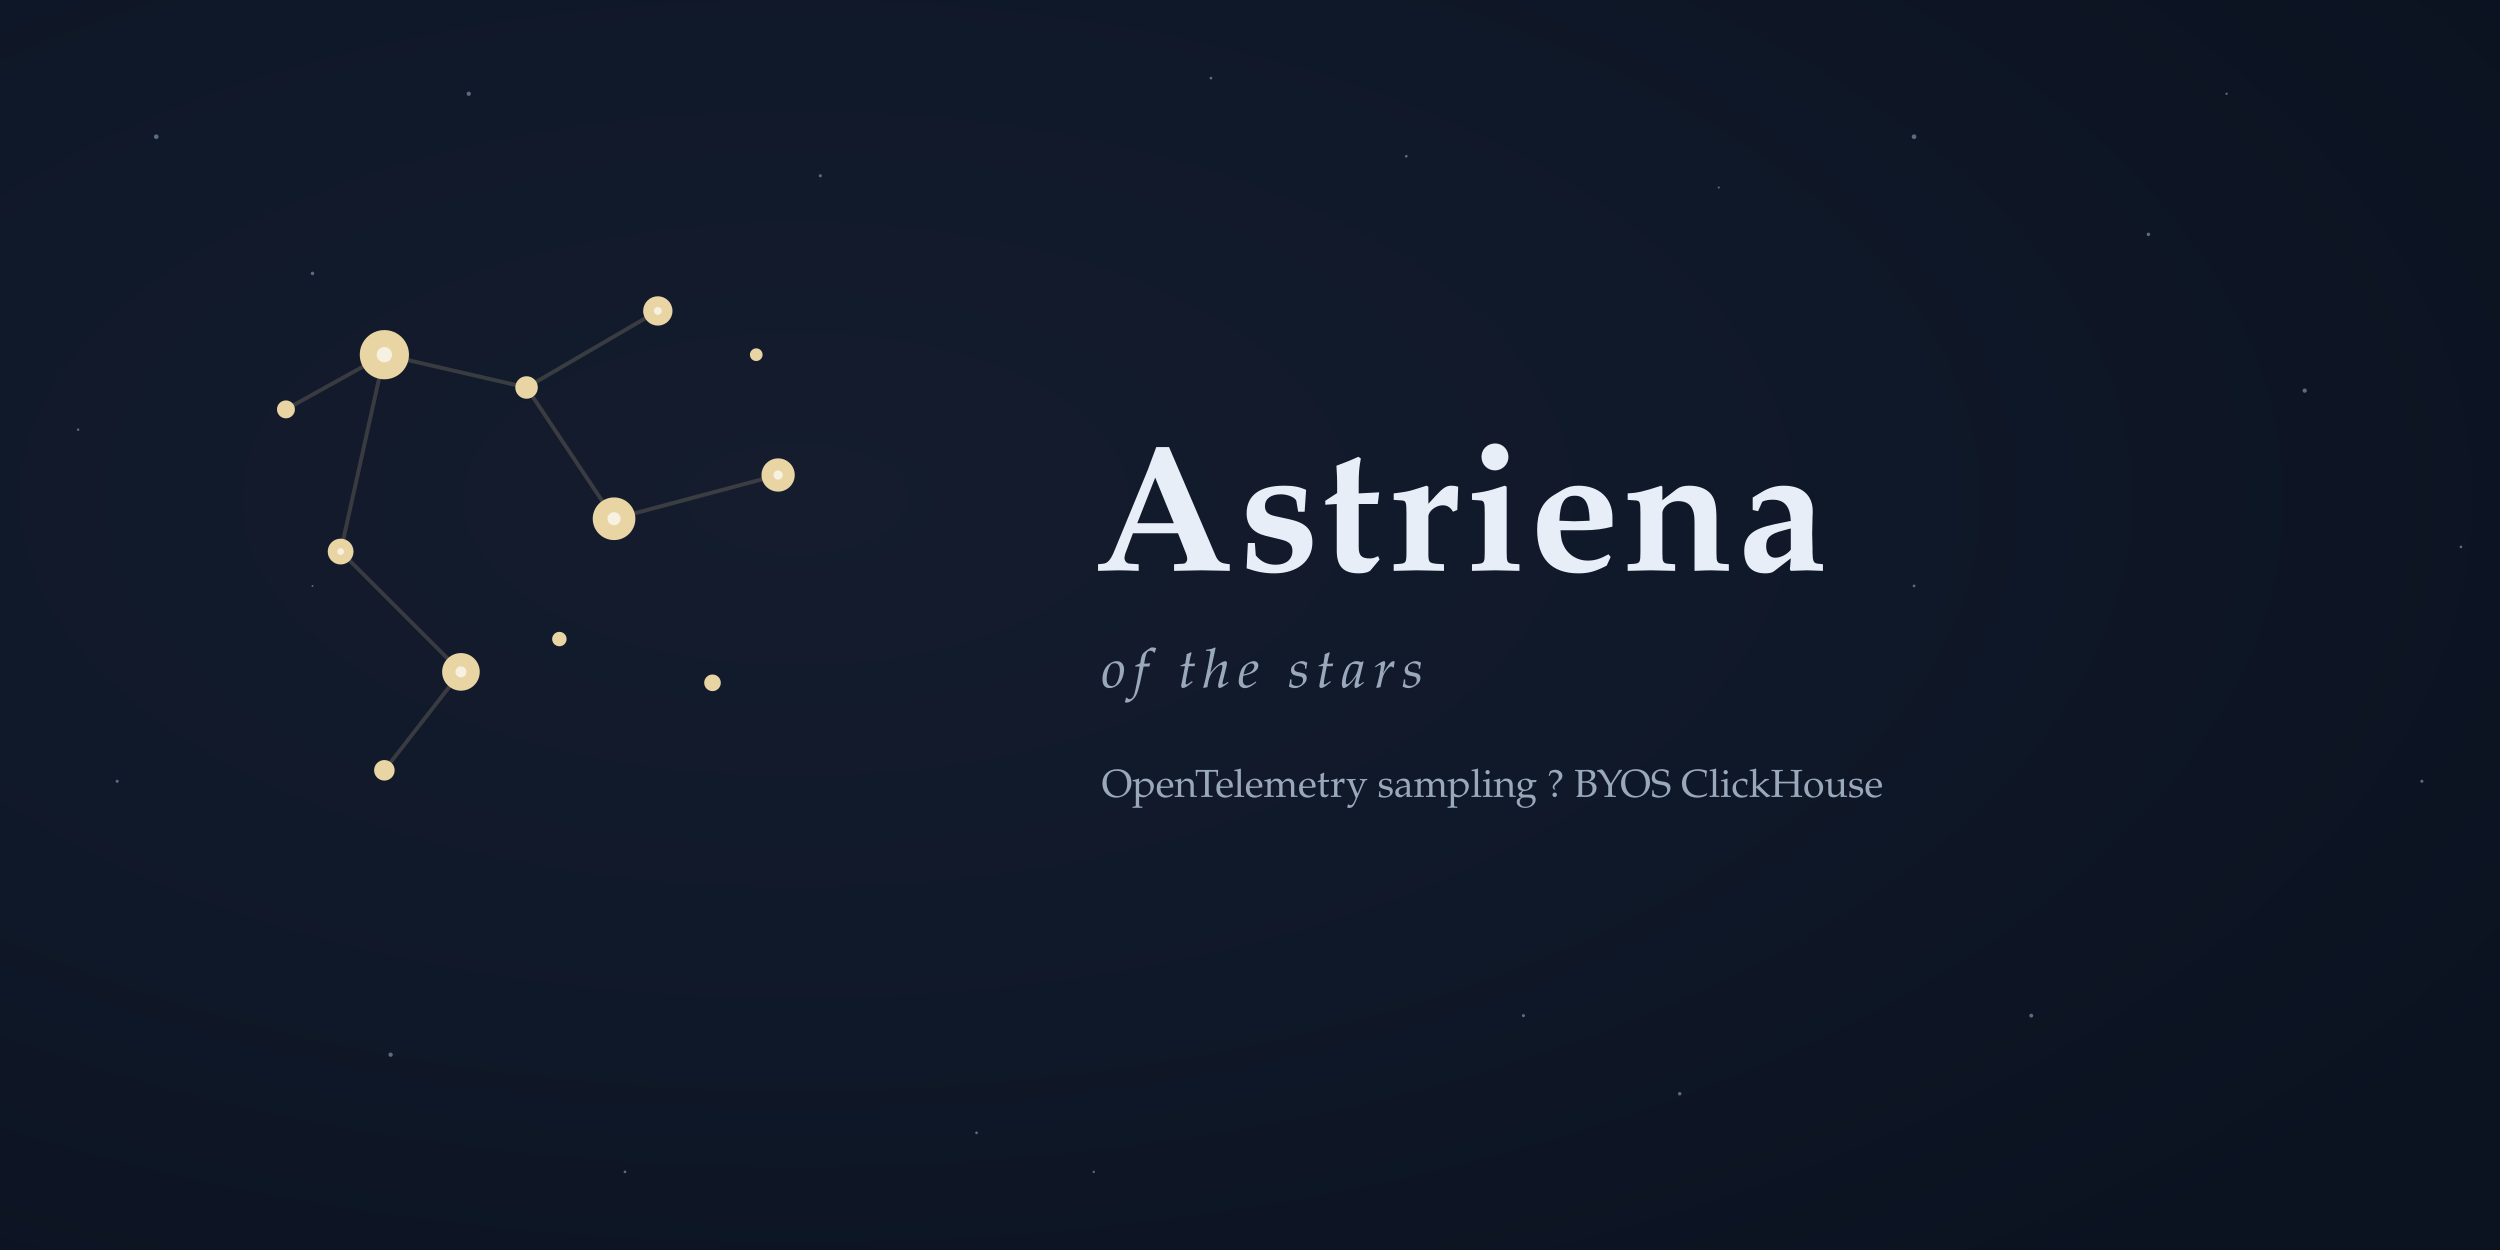
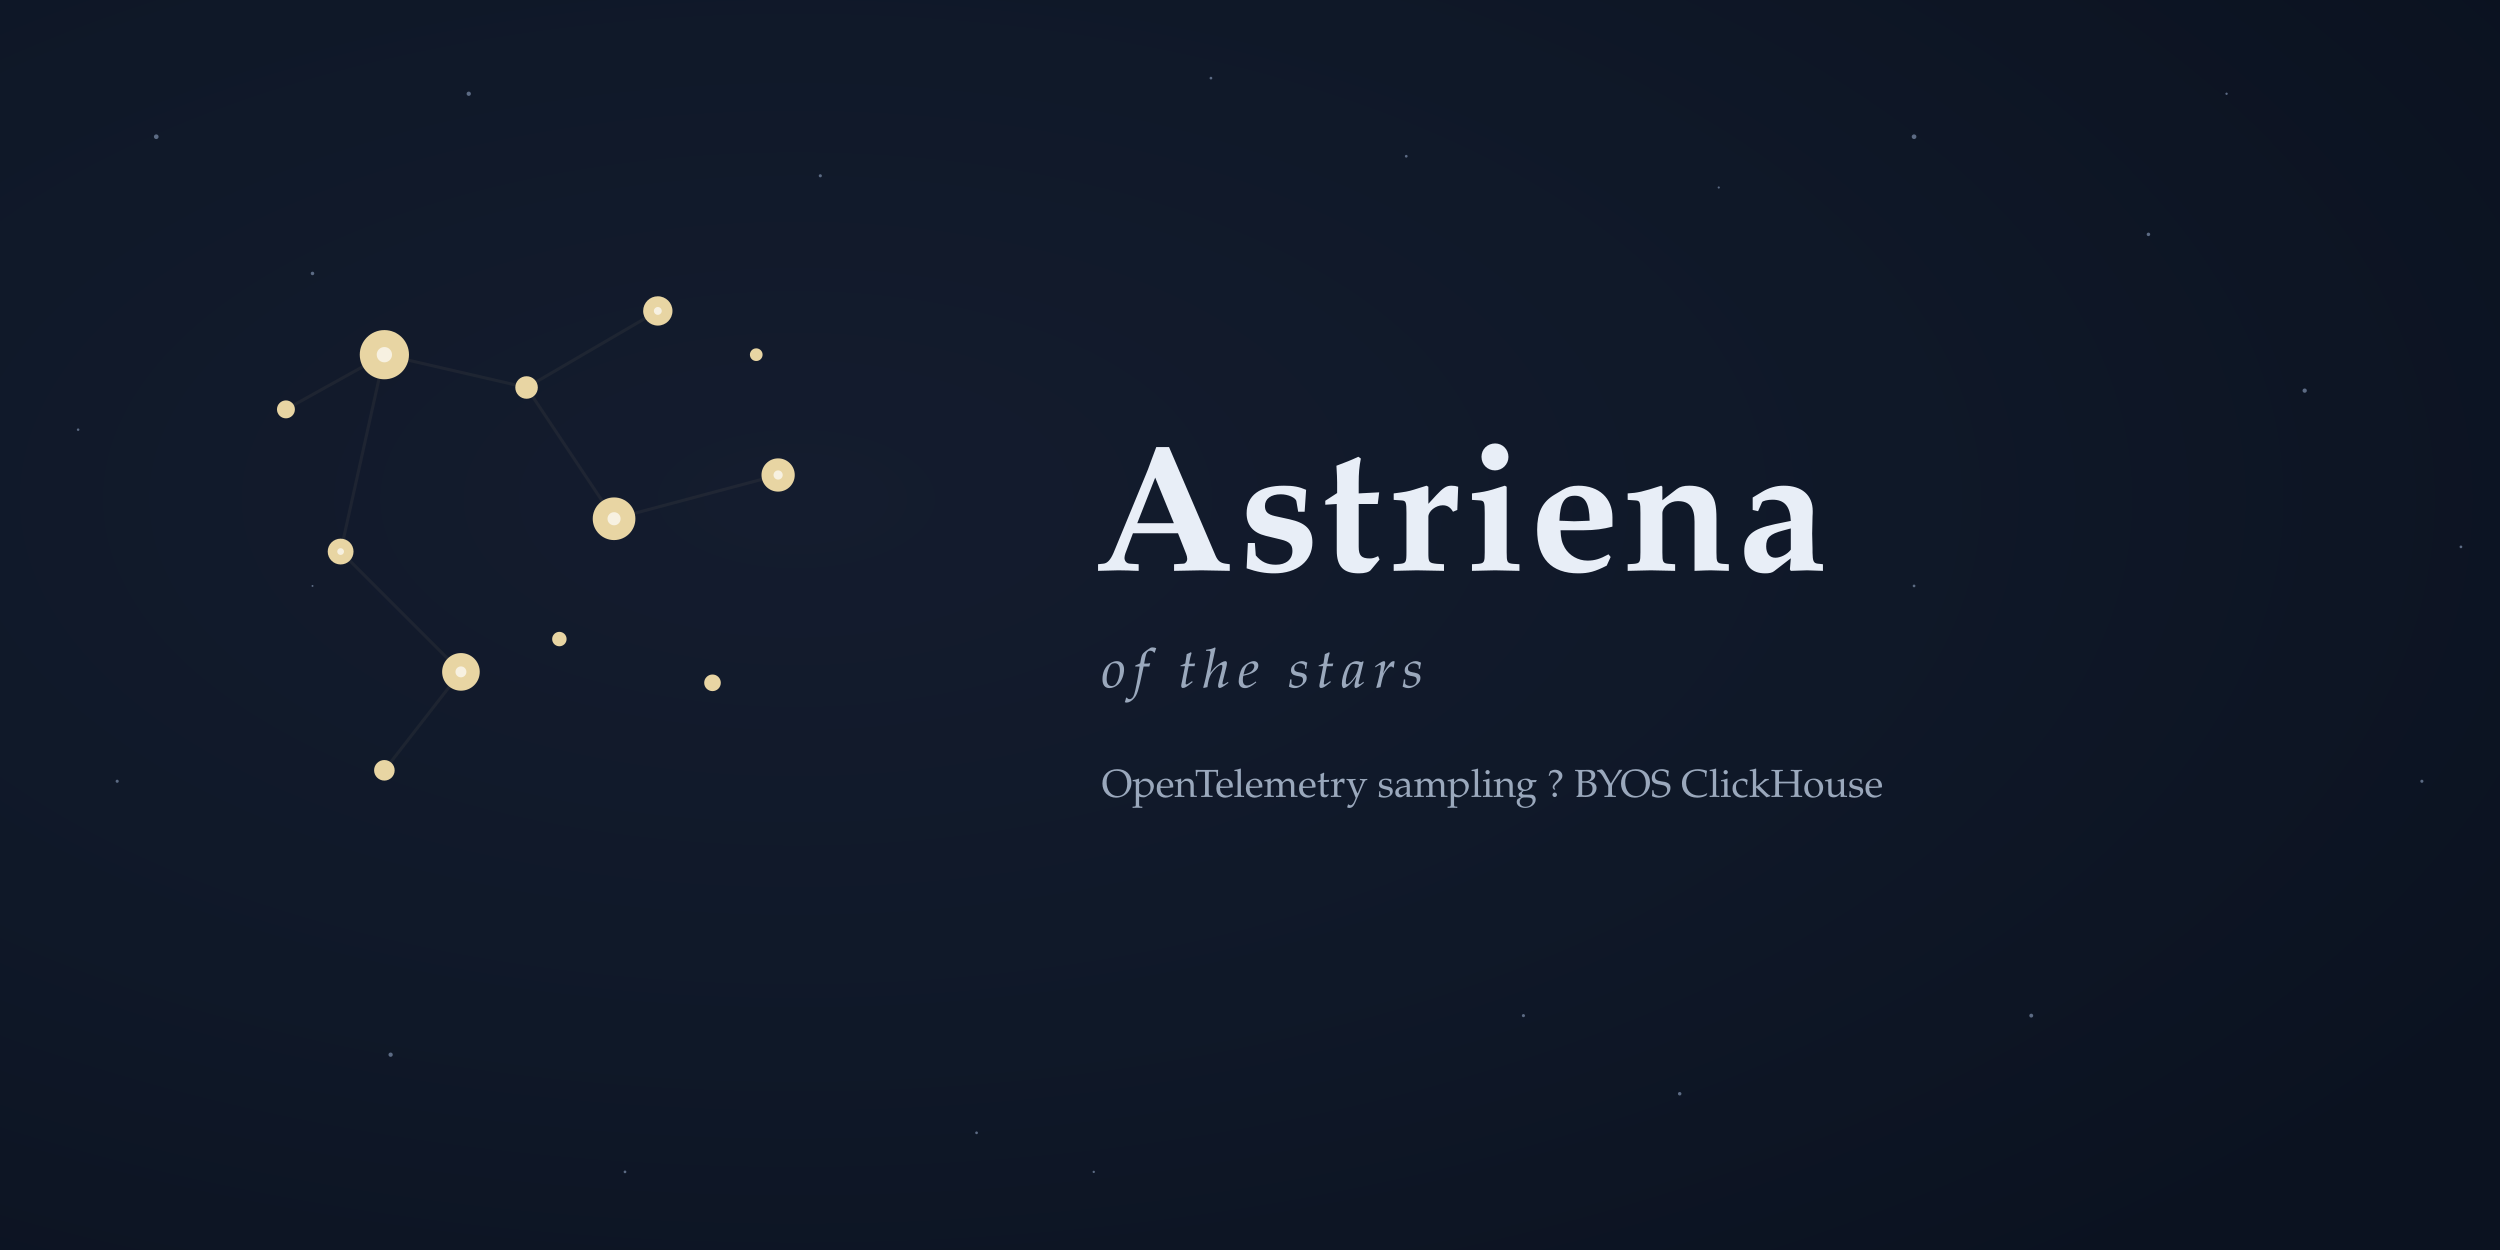
<svg xmlns="http://www.w3.org/2000/svg" viewBox="0 0 1280 640" role="img" aria-labelledby="title desc">
  <defs>
    <radialGradient id="sky" cx="32%" cy="40%" r="80%">
      <stop offset="0%" stop-color="#141C2E" />
      <stop offset="55%" stop-color="#0F1828" />
      <stop offset="100%" stop-color="#0B1220" />
    </radialGradient>
  </defs>
  <rect width="1280" height="640" fill="url(#sky)" />
  <g fill="#5C6B84">
    <circle cx="80" cy="70" r="1.2" />
    <circle cx="160" cy="140" r="0.9" />
    <circle cx="240" cy="48" r="1.1" />
    <circle cx="420" cy="90" r="0.8" />
    <circle cx="980" cy="70" r="1.2" />
    <circle cx="1100" cy="120" r="0.9" />
    <circle cx="1180" cy="200" r="1.1" />
    <circle cx="1040" cy="520" r="1" />
    <circle cx="200" cy="540" r="1.1" />
    <circle cx="60" cy="400" r="0.8" />
    <circle cx="720" cy="80" r="0.7" />
    <circle cx="860" cy="560" r="0.9" />
    <circle cx="1240" cy="400" r="0.8" />
    <circle cx="500" cy="580" r="0.7" />
    <circle cx="620" cy="40" r=".7" />
    <circle cx="780" cy="520" r=".8" />
    <circle cx="1140" cy="48" r=".6" />
    <circle cx="320" cy="600" r=".7" />
    <circle cx="40" cy="220" r=".65" />
    <circle cx="1260" cy="280" r=".7" />
    <circle cx="880" cy="96" r=".55" />
    <circle cx="560" cy="600" r=".6" />
    <circle cx="980" cy="300" r=".7" />
    <circle cx="160" cy="300" r=".5" />
  </g>
  <g transform="translate(96 92) scale(5.6)">
-     <g fill="none" stroke="#C4B48A" stroke-width=".36" stroke-opacity=".22" stroke-linecap="round" stroke-linejoin="round">
+     <g fill="none" stroke="#C4B48A" stroke-width=".28" stroke-opacity=".07" stroke-linecap="round" stroke-linejoin="round">
      <path d="M9 21 L18 16 L31 19 L43 12" />
      <path d="M31 19 L39 31 L54 27" />
      <path d="M18 16 L14 34 L25 45 L18 54" />
    </g>
    <g fill="#E8D5A3">
      <circle cx="18" cy="16" r="2.25" />
      <circle cx="39" cy="31" r="1.95" />
      <circle cx="25" cy="45" r="1.72" />
      <circle cx="54" cy="27" r="1.52" />
      <circle cx="43" cy="12" r="1.34" />
      <circle cx="14" cy="34" r="1.18" />
      <circle cx="31" cy="19" r="1.03" />
      <circle cx="18" cy="54" r=".94" />
      <circle cx="9" cy="21" r=".82" />
      <circle cx="48" cy="46" r=".76" />
      <circle cx="34" cy="42" r=".66" />
      <circle cx="52" cy="16" r=".58" />
    </g>
    <g fill="#F7F1E1">
      <circle cx="18" cy="16" r=".70" />
      <circle cx="39" cy="31" r=".60" />
      <circle cx="25" cy="45" r=".50" />
      <circle cx="54" cy="27" r=".42" />
      <circle cx="43" cy="12" r=".36" />
      <circle cx="14" cy="34" r=".31" />
    </g>
  </g>
  <text x="560" y="292" fill="#E8EEF7" font-family="Iowan Old Style, Palatino Linotype, Palatino, Georgia, serif" font-size="92" font-weight="600" letter-spacing="2">Astriena</text>
  <text x="564" y="352" fill="#9AA8BC" font-family="Iowan Old Style, Palatino Linotype, Palatino, Georgia, serif" font-size="28" font-style="italic" letter-spacing="4">of the stars</text>
  <text x="564" y="408" fill="#9AA8BC" font-family="Georgia, Palatino, serif" font-size="20">OpenTelemetry sampling ? BYOS ClickHouse</text>
</svg>
